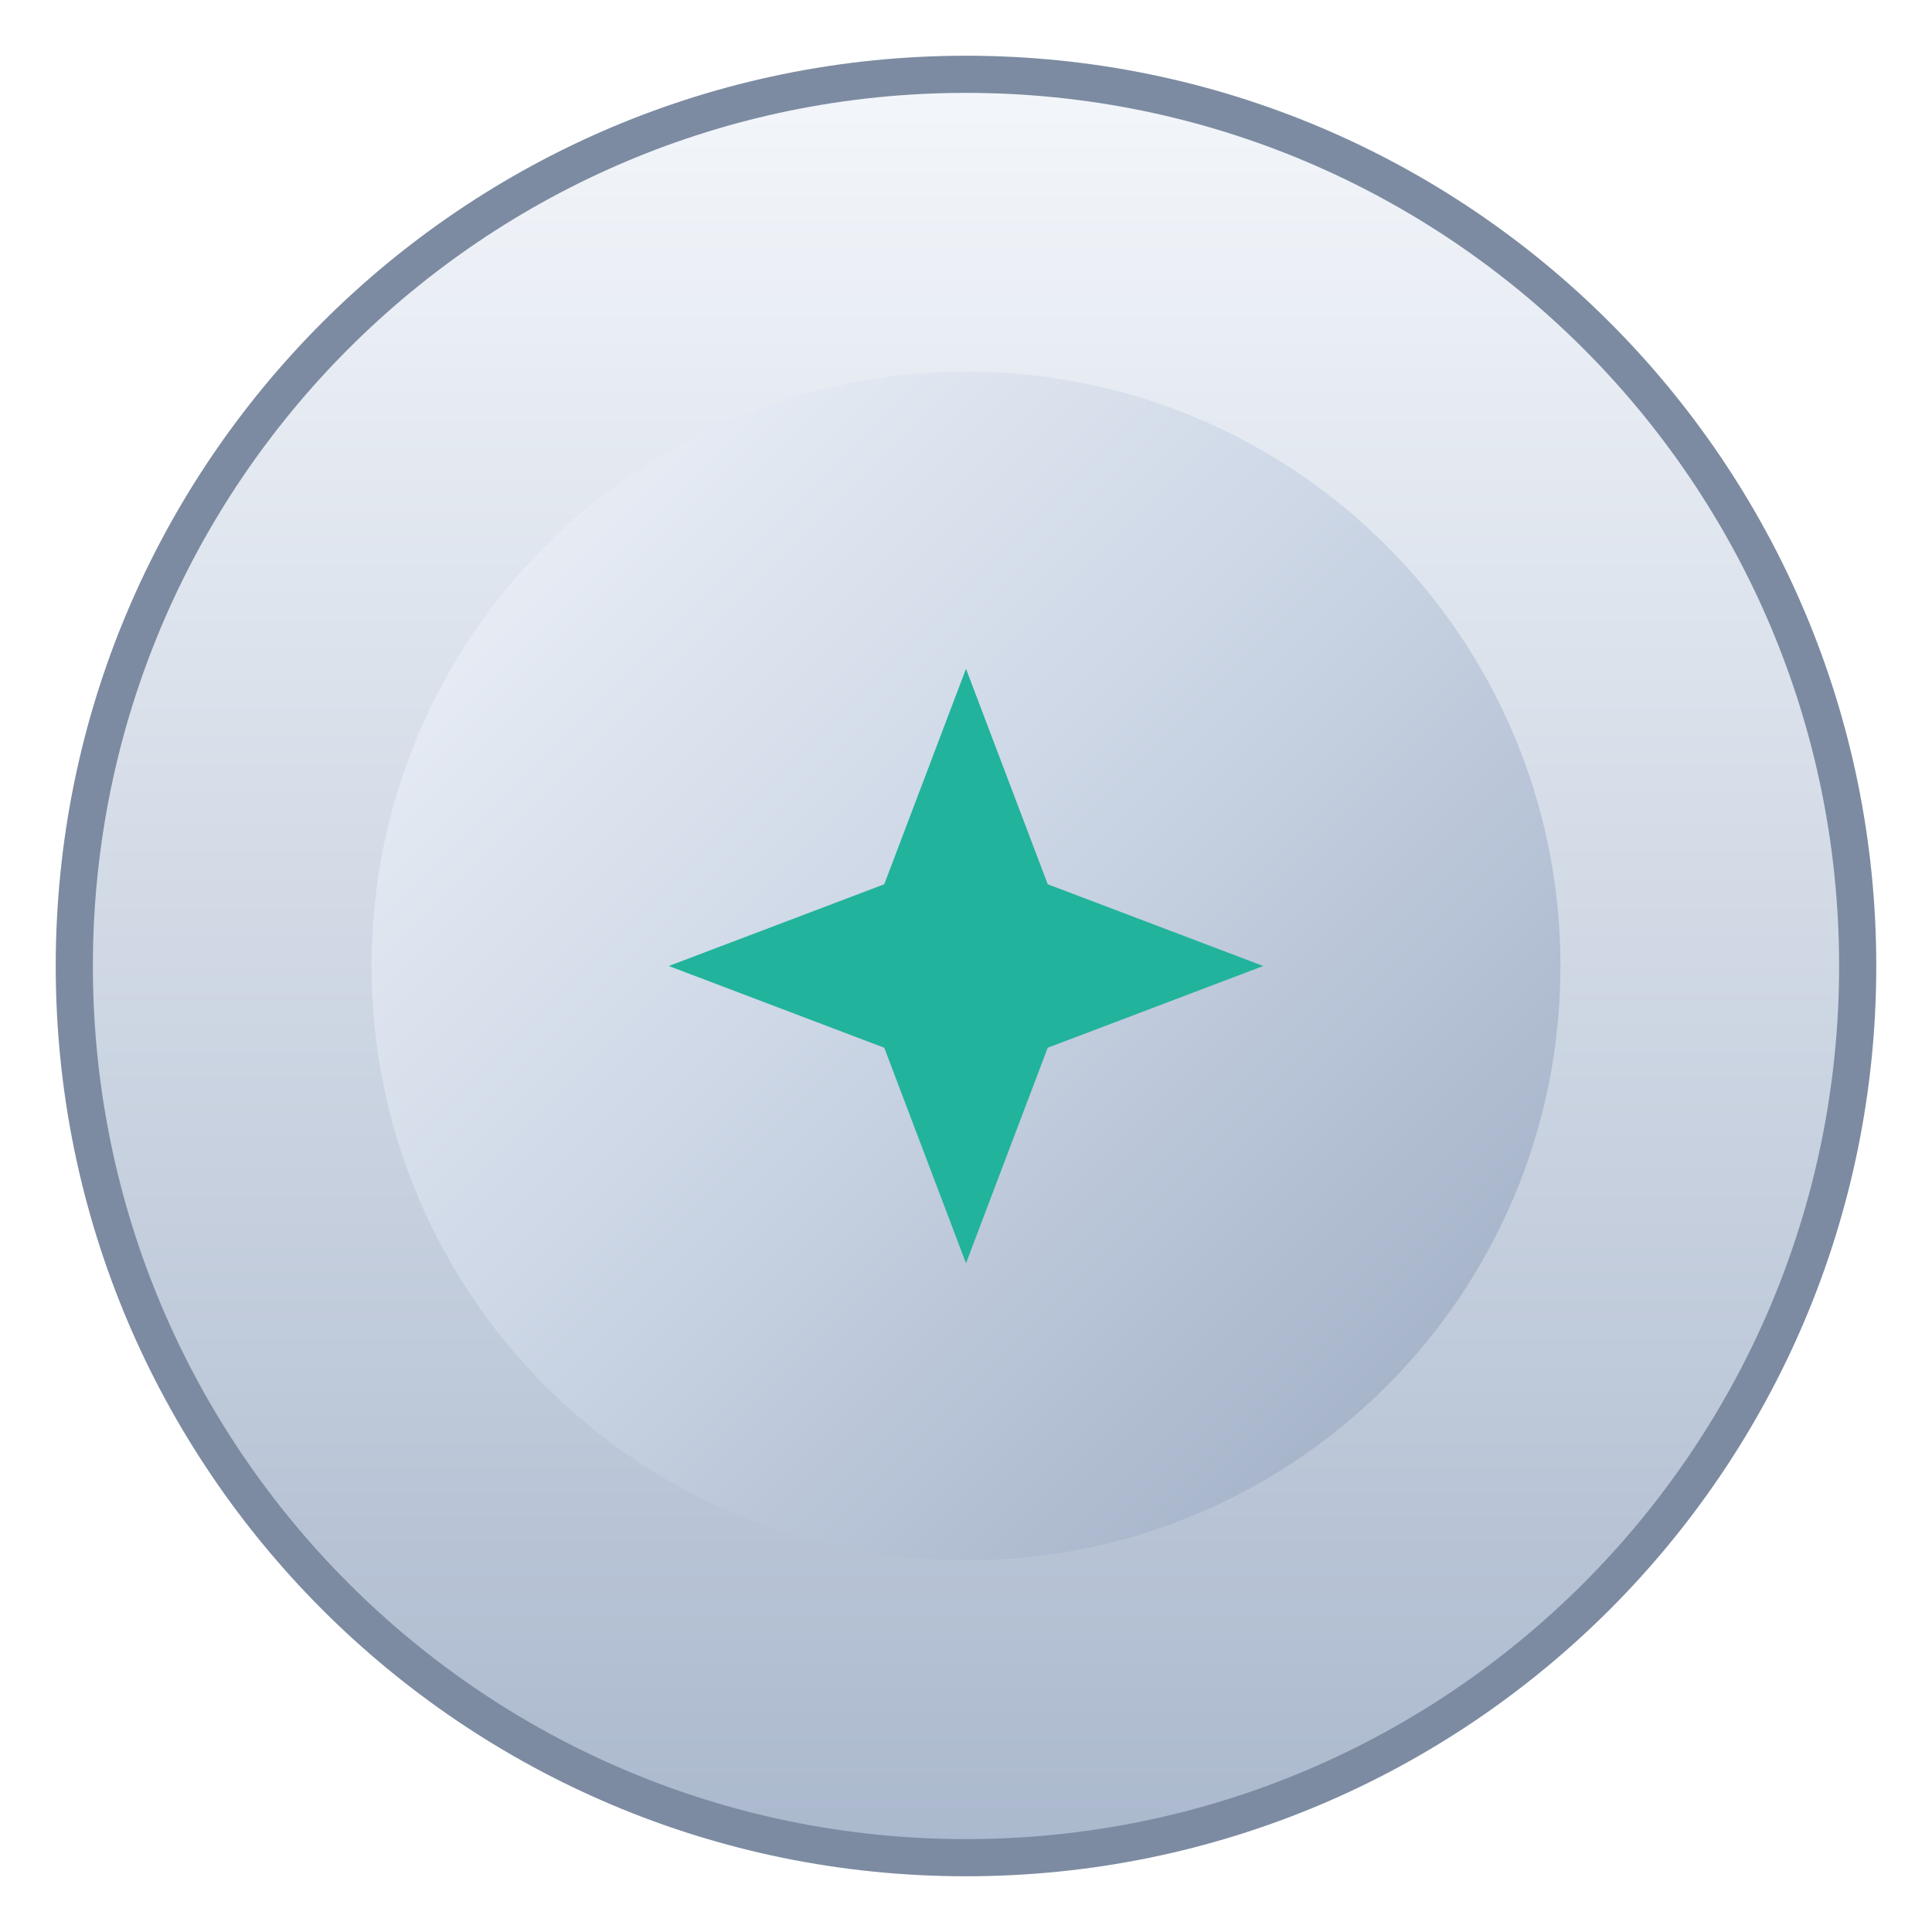
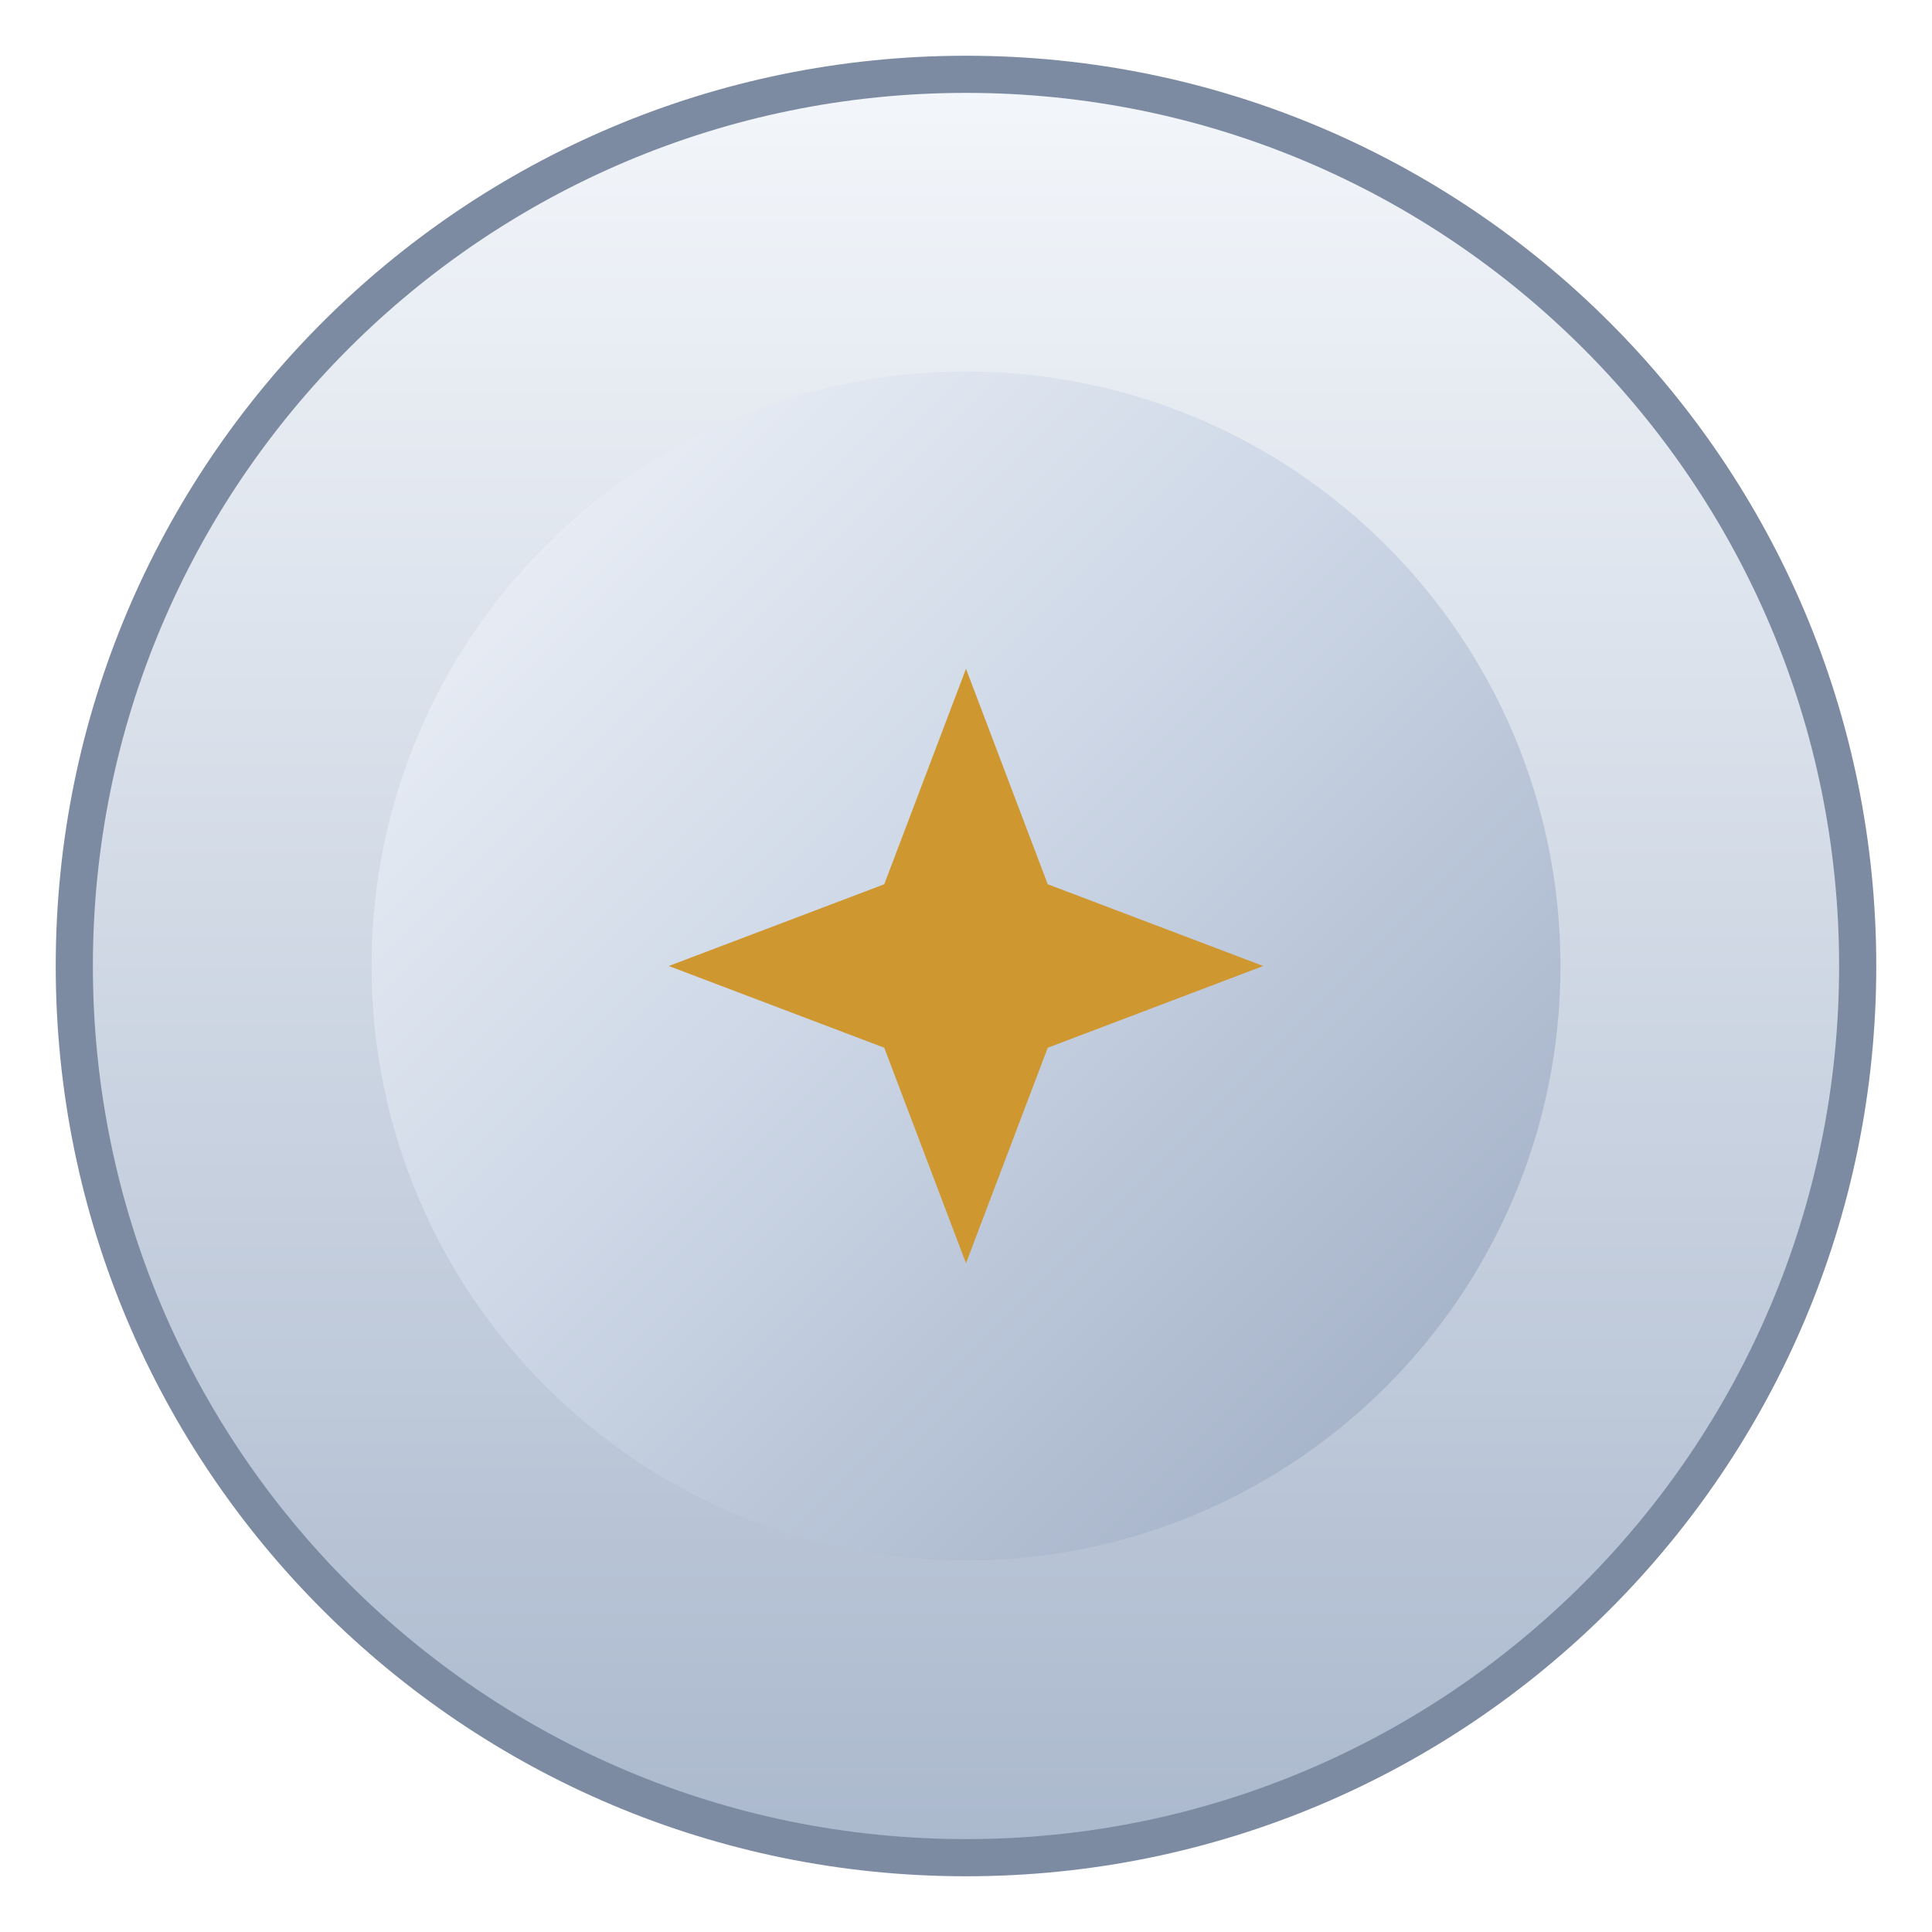
<svg xmlns="http://www.w3.org/2000/svg" viewBox="6 6 52 52" width="32" height="32">
  <defs>
    <linearGradient id="platV" x1="0" y1="0" x2="0" y2="1">
      <stop offset="0" stop-color="#f4f7fb" />
      <stop offset="1" stop-color="#aab8cd" />
    </linearGradient>
    <linearGradient id="plat" x1="0" y1="0" x2="1" y2="1">
      <stop offset="0" stop-color="#f2f5fa" />
      <stop offset=".45" stop-color="#cdd7e6" />
      <stop offset="1" stop-color="#9aa9c1" />
    </linearGradient>
  </defs>
  <circle cx="32" cy="32" r="24" fill="url(#platV)" stroke="#7c8ba1" stroke-width="1" />
  <circle cx="32" cy="32" r="16" fill="url(#plat)" />
-   <path d="M32,24 L34.2,29.8 L40,32 L34.2,34.2 L32,40 L29.8,34.2 L24,32 L29.8,29.8 Z" fill="#22b39c" />
+   <path d="M32,24 L34.2,29.8 L40,32 L34.2,34.2 L32,40 L29.8,34.2 L24,32 L29.8,29.8 Z" fill="#cf9730" />
</svg>
